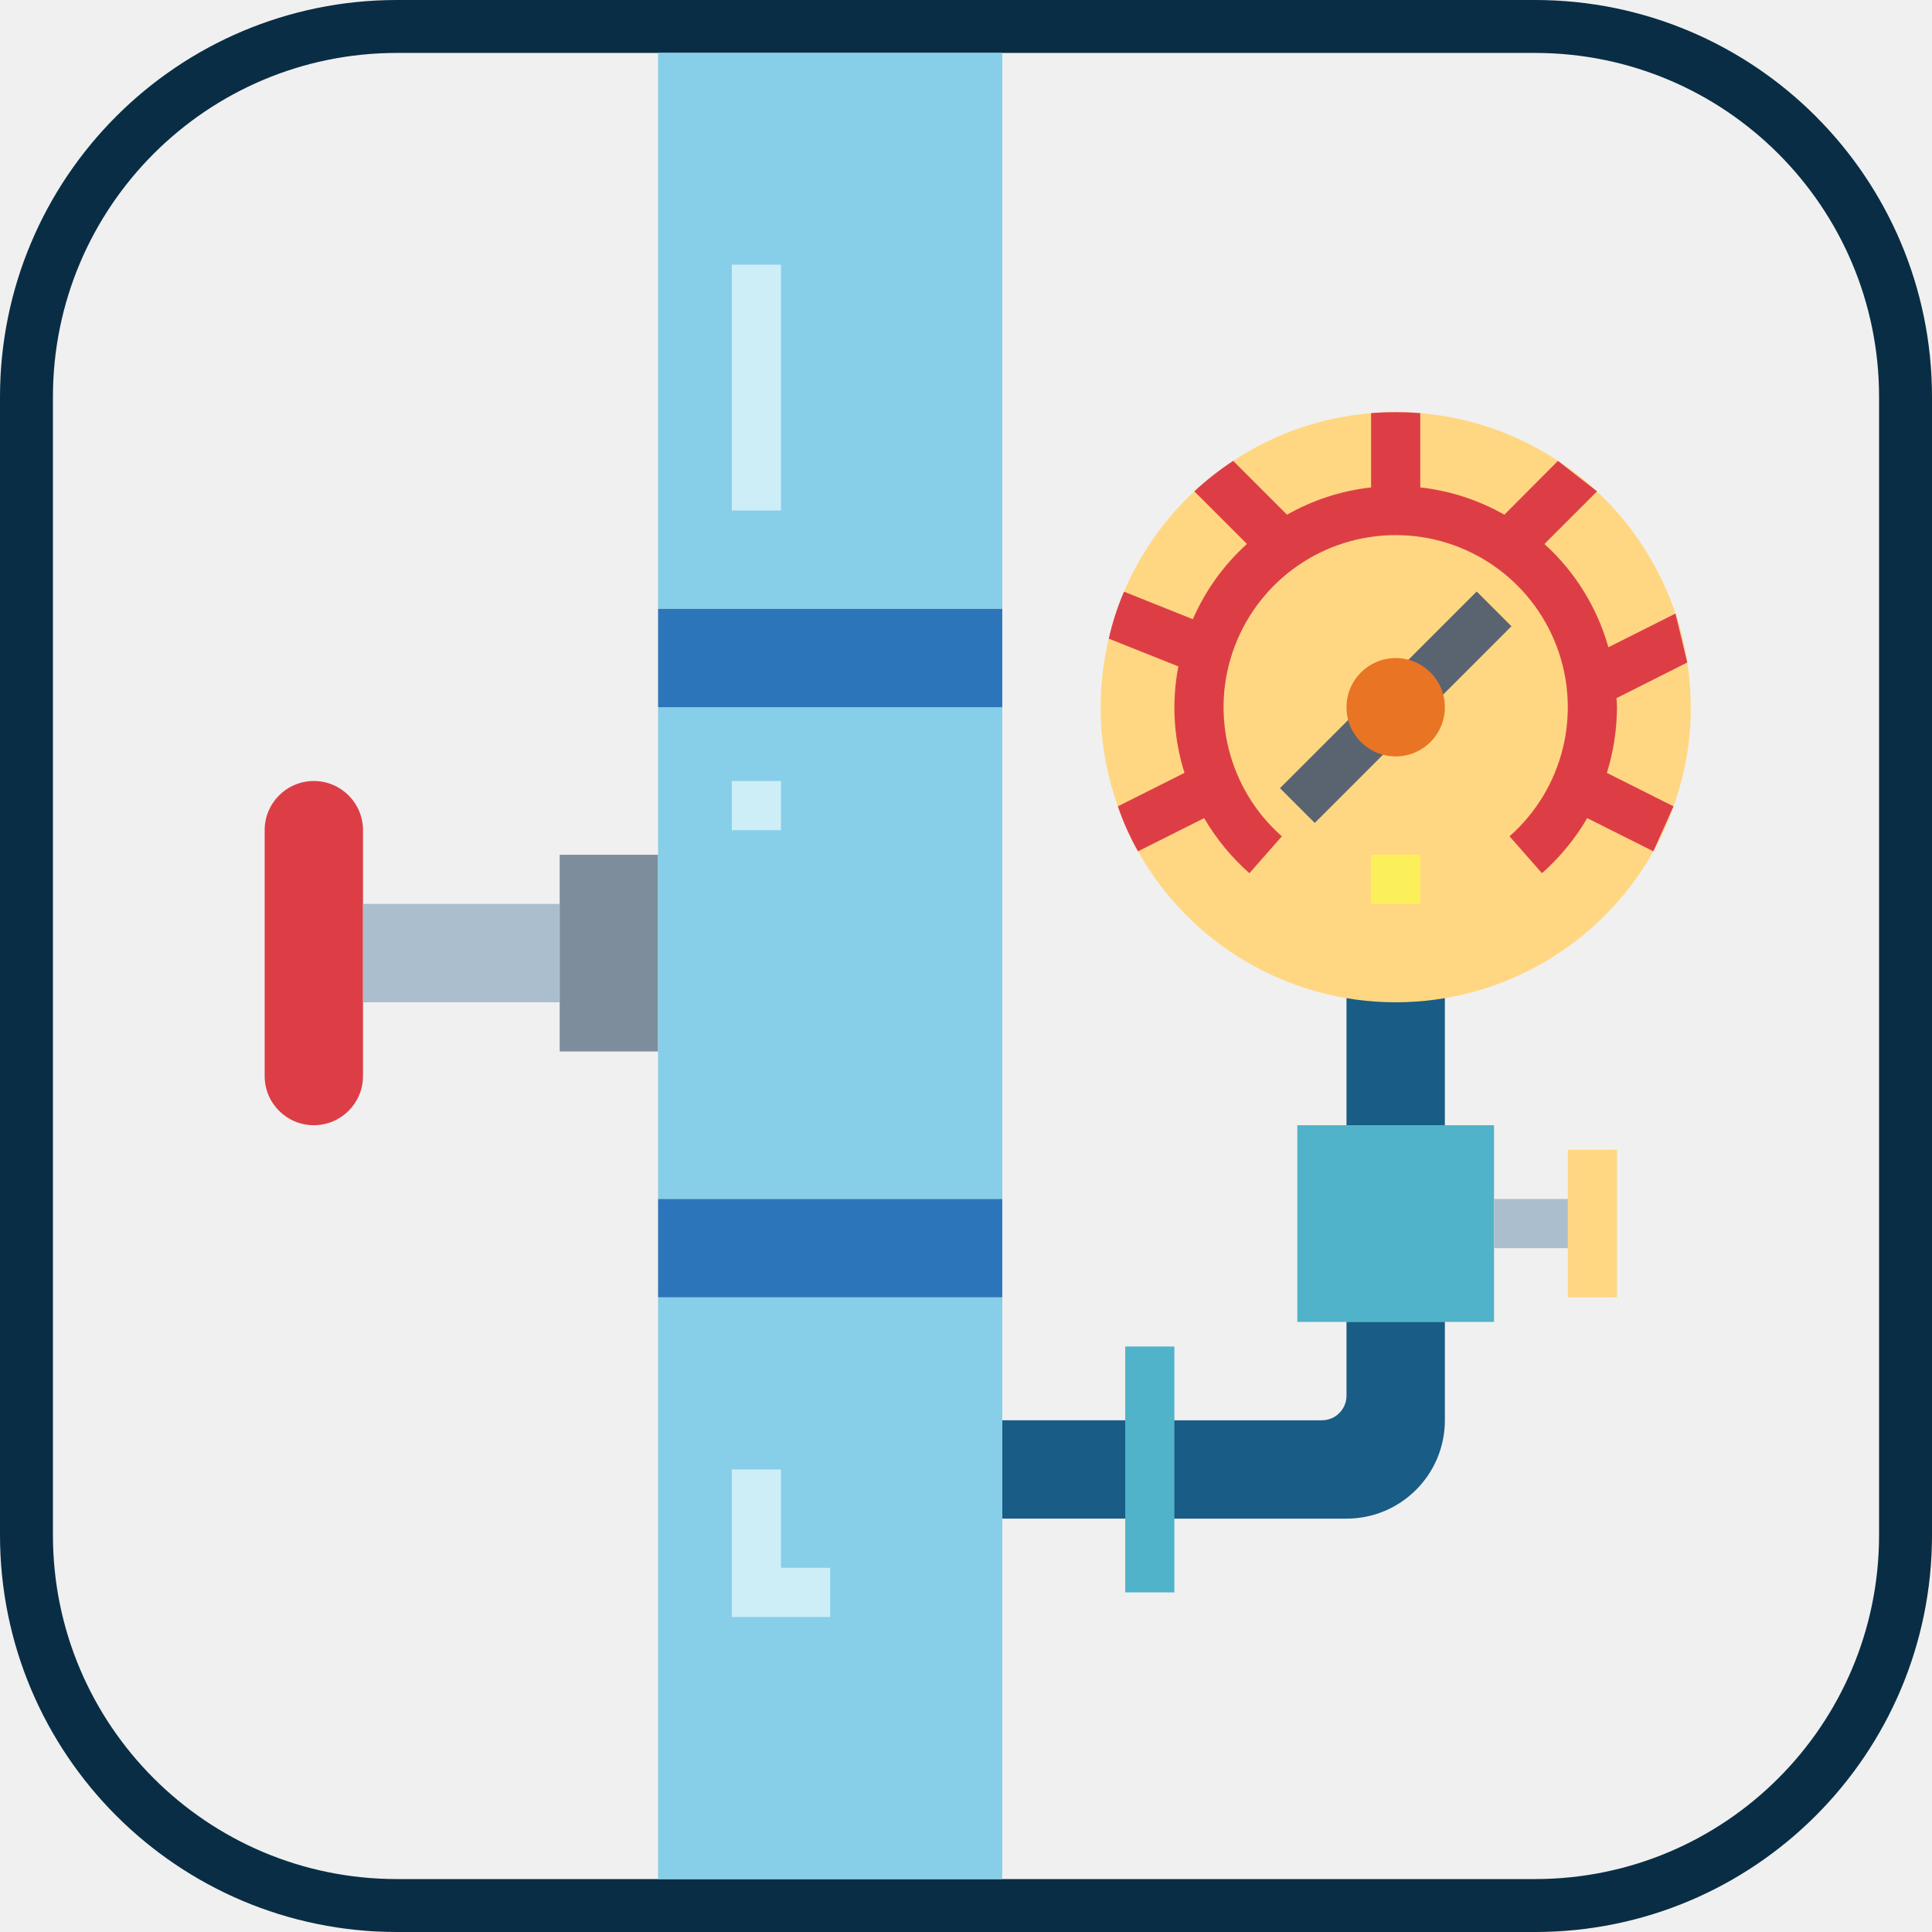
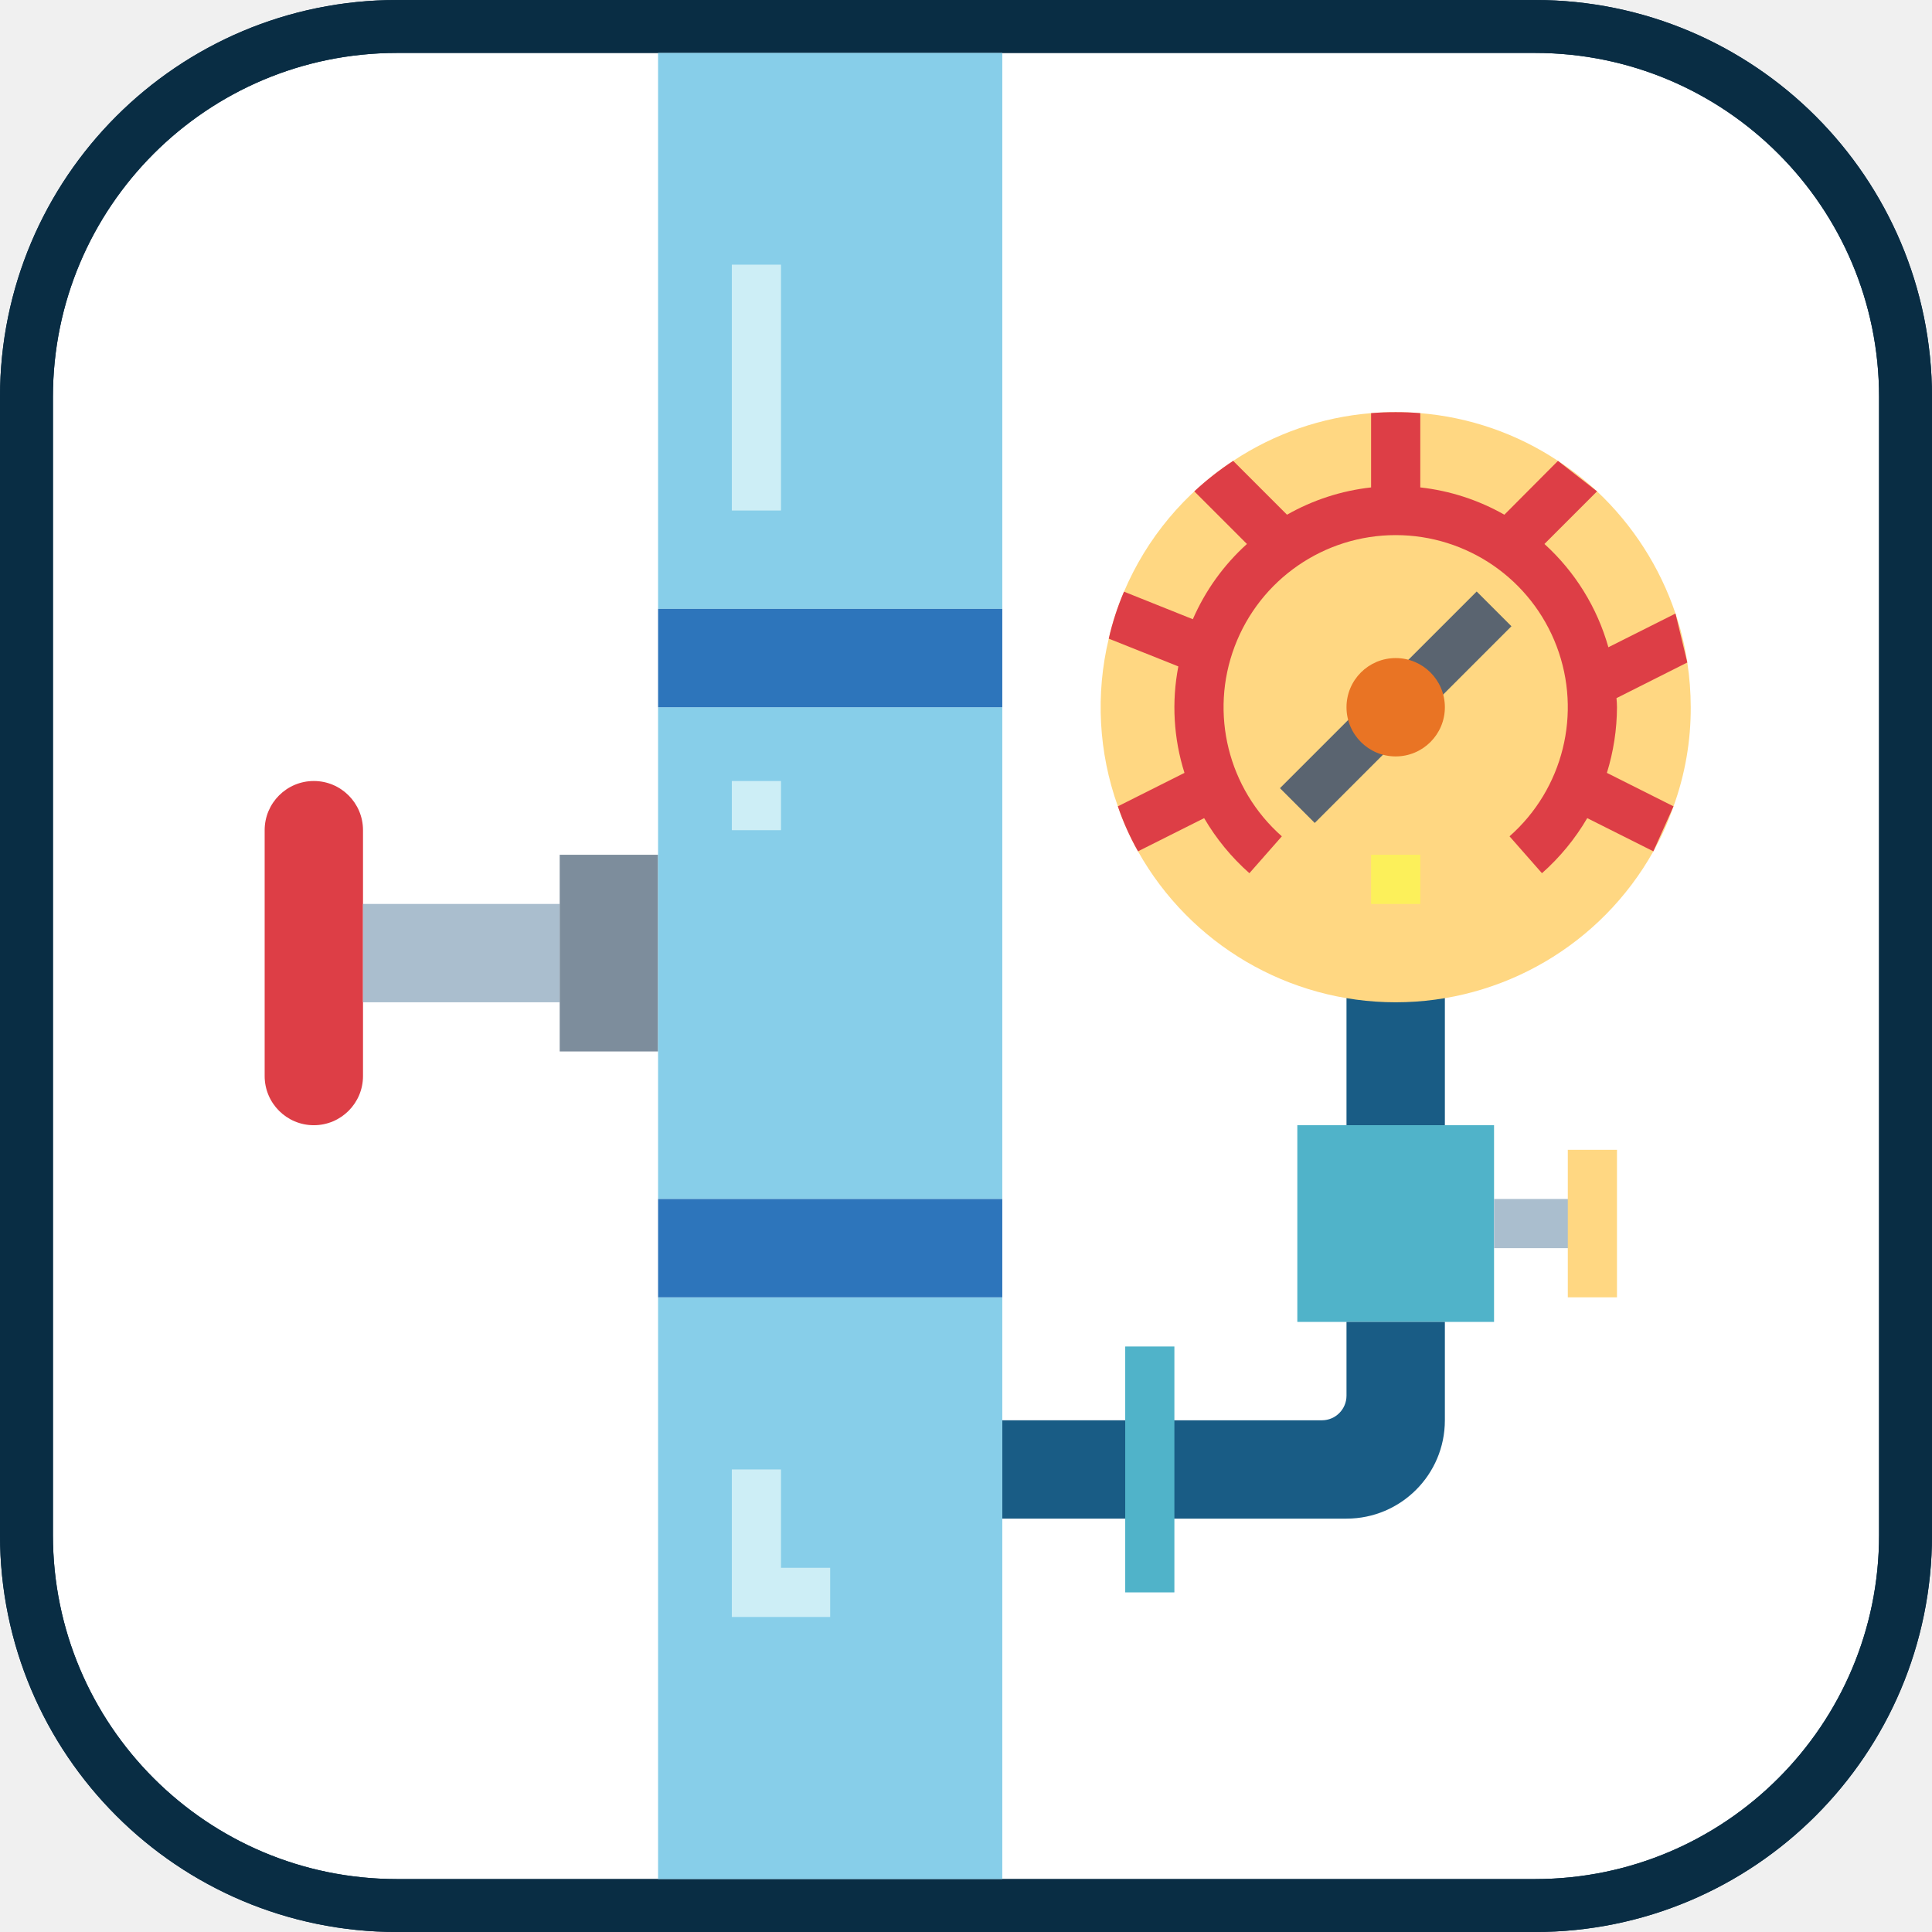
<svg xmlns="http://www.w3.org/2000/svg" xmlns:xlink="http://www.w3.org/1999/xlink" width="73px" height="73px" viewBox="0 0 73 73" version="1.1">
  <defs>
-     <rect id="path-1" x="0" y="0" width="69" height="69" rx="14" />
+     <rect id="path-1" x="0" y="2" width="69" height="69" rx="14" />
  </defs>
  <g id="architecture-and-paradigms/paradigms/monads" stroke="none" stroke-width="1" fill="none" fill-rule="evenodd">
-     <g id="container" transform="translate(2, 2)">
+     <g id="container" transform="translate(2, 0)">
+       <rect id="mask" stroke="#092D44" stroke-width="2" fill="#FFFFFF" fill-rule="nonzero" x="-1" y="1" width="71" height="71" rx="14" />
      <mask id="mask-2" fill="white">
        <use xlink:href="#path-1" />
      </mask>
-       <rect stroke="#092D44" stroke-width="2" x="-1" y="-1" width="71" height="71" rx="14" />
+       <rect stroke="#092D44" stroke-width="2" x="-1" y="1" width="71" height="71" rx="14" />
      <g id="gauge" mask="url(#mask-2)">
-         <g transform="translate(8, -2)">
+         <g transform="translate(8, 0)">
          <polygon id="Shape" fill="#87CEE9" fill-rule="nonzero" points="14.865 0 27.871 0 27.871 23.006 14.865 23.006" />
          <polygon id="Shape" fill="#195C85" fill-rule="nonzero" points="40.877 36.942 44.594 36.942 44.594 42.516 40.877 42.516" />
          <polygon id="Shape" fill="#50B3C9" fill-rule="nonzero" points="39.019 42.516 46.452 42.516 46.452 49.948 39.019 49.948" />
          <polygon id="Shape" fill="#AABECE" fill-rule="nonzero" points="46.452 45.303 50.168 45.303 50.168 47.161 46.452 47.161" />
          <polygon id="Shape" fill="#FFD782" fill-rule="nonzero" points="49.239 43.445 51.097 43.445 51.097 49.019 49.239 49.019" />
          <polygon id="Shape" fill="#195C85" fill-rule="nonzero" points="27.871 53.665 33.445 53.665 33.445 57.381 27.871 57.381" />
          <path d="M40.877,49.948 L40.877,52.735 C40.877,53.249 40.461,53.665 39.948,53.665 L33.445,53.665 L33.445,57.381 L40.877,57.381 C42.93,57.381 44.594,55.717 44.594,53.665 L44.594,49.948 L40.877,49.948 Z" id="Shape" fill="#195C85" fill-rule="nonzero" />
          <polygon id="Shape" fill="#50B3C9" fill-rule="nonzero" points="32.516 50.877 34.374 50.877 34.374 60.168 32.516 60.168" />
          <path d="M1.858,29.51 C2.884,29.51 3.716,30.342 3.716,31.368 L3.716,40.658 C3.716,41.684 2.884,42.516 1.858,42.516 C0.832,42.516 0,41.684 0,40.658 L0,31.368 C0,30.342 0.832,29.51 1.858,29.51 Z" id="Shape" fill="#DD3E46" fill-rule="nonzero" />
          <polygon id="Shape" fill="#AABECE" fill-rule="nonzero" points="3.716 34.155 11.148 34.155 11.148 37.871 3.716 37.871" />
          <polygon id="Shape" fill="#7D8D9C" fill-rule="nonzero" points="11.148 32.297 14.865 32.297 14.865 39.729 11.148 39.729" />
          <polygon id="Shape" fill="#87CEE9" fill-rule="nonzero" points="14.865 26.723 27.871 26.723 27.871 45.303 14.865 45.303" />
          <polygon id="Shape" fill="#2D75BB" fill-rule="nonzero" points="14.865 23.006 27.871 23.006 27.871 26.723 14.865 26.723" />
          <polygon id="Shape" fill="#87CEE9" fill-rule="nonzero" points="27.871 73.884 14.865 73.884 14.865 49.019 27.871 49.019" />
          <polygon id="Shape" fill="#2D75BB" fill-rule="nonzero" points="27.871 49.019 14.865 49.019 14.865 45.303 27.871 45.303" />
          <g id="Group" stroke-width="1" fill="none" fill-rule="evenodd" transform="translate(17.65161, 10)">
            <polygon id="Shape" fill="#CDEEF6" fill-rule="nonzero" points="0 0 1.858 0 1.858 9.29 0 9.29" />
            <polygon id="Shape" fill="#CDEEF6" fill-rule="nonzero" points="0 19.51 1.858 19.51 1.858 21.368 0 21.368" />
            <polygon id="Shape" fill="#CDEEF6" fill-rule="nonzero" points="3.716 51.097 0 51.097 0 45.523 1.858 45.523 1.858 49.239 3.716 49.239" />
          </g>
          <path d="M53.884,26.723 C53.889,27.999 53.669,29.267 53.233,30.467 C53.033,31.056 52.778,31.625 52.472,32.167 C50.497,35.689 46.774,37.871 42.735,37.871 C38.697,37.871 34.974,35.689 32.999,32.167 C32.693,31.625 32.438,31.056 32.238,30.467 C31.509,28.433 31.39,26.231 31.894,24.131 C32.032,23.523 32.225,22.929 32.47,22.356 C33.327,20.338 34.762,18.618 36.595,17.414 C38.152,16.382 39.945,15.762 41.806,15.611 C42.113,15.584 42.42,15.574 42.735,15.574 C43.051,15.574 43.358,15.584 43.665,15.611 C45.523,15.763 47.313,16.383 48.867,17.414 C49.393,17.753 49.887,18.139 50.344,18.566 C51.696,19.838 52.714,21.424 53.308,23.183 C53.514,23.784 53.663,24.403 53.754,25.032 C53.84,25.591 53.883,26.156 53.884,26.723 Z" id="Shape" fill="#FFD782" fill-rule="nonzero" />
          <polygon id="Shape" fill="#5A6470" fill-rule="nonzero" points="38.363 29.781 41.151 26.994 42.464 28.308 39.677 31.095" />
          <polygon id="Shape" fill="#5A6470" fill-rule="nonzero" points="43.008 25.137 45.796 22.35 47.109 23.663 44.322 26.451" />
          <polygon id="Shape" fill="#FCF05A" fill-rule="nonzero" points="41.806 32.297 43.665 32.297 43.665 34.155 41.806 34.155" />
          <path d="M50.716,29.203 L53.233,30.467 L52.472,32.167 L49.973,30.913 C49.517,31.693 48.94,32.395 48.263,32.994 L47.037,31.6 C49.065,29.811 49.775,26.953 48.819,24.424 C47.862,21.893 45.44,20.219 42.735,20.219 C40.031,20.219 37.609,21.893 36.652,24.424 C35.696,26.953 36.406,29.811 38.434,31.6 L37.208,32.994 C36.531,32.395 35.954,31.693 35.498,30.913 L32.999,32.167 C32.693,31.625 32.438,31.056 32.238,30.467 L34.755,29.203 C34.344,27.902 34.264,26.52 34.523,25.18 L31.894,24.131 C32.032,23.523 32.225,22.929 32.47,22.356 L35.071,23.397 C35.542,22.315 36.239,21.345 37.115,20.554 L35.127,18.566 C35.583,18.141 36.074,17.756 36.595,17.414 L38.629,19.448 C39.607,18.892 40.688,18.541 41.806,18.417 L41.806,15.611 C42.113,15.584 42.42,15.574 42.735,15.574 C43.051,15.574 43.358,15.584 43.665,15.611 L43.665,18.417 C44.783,18.541 45.864,18.892 46.842,19.448 L48.867,17.414 L50.344,18.566 L48.356,20.554 C49.512,21.602 50.349,22.954 50.772,24.456 L53.308,23.183 L53.754,25.032 L51.078,26.379 C51.088,26.49 51.097,26.602 51.097,26.723 C51.094,27.564 50.965,28.4 50.716,29.203 Z" id="Shape" fill="#DD3E46" fill-rule="nonzero" />
          <path d="M44.594,26.723 C44.594,27.749 43.762,28.581 42.735,28.581 C41.709,28.581 40.877,27.749 40.877,26.723 C40.877,25.696 41.709,24.865 42.735,24.865 C43.762,24.865 44.594,25.696 44.594,26.723 Z" id="Shape" fill="#E97424" fill-rule="nonzero" />
        </g>
      </g>
    </g>
  </g>
</svg>
